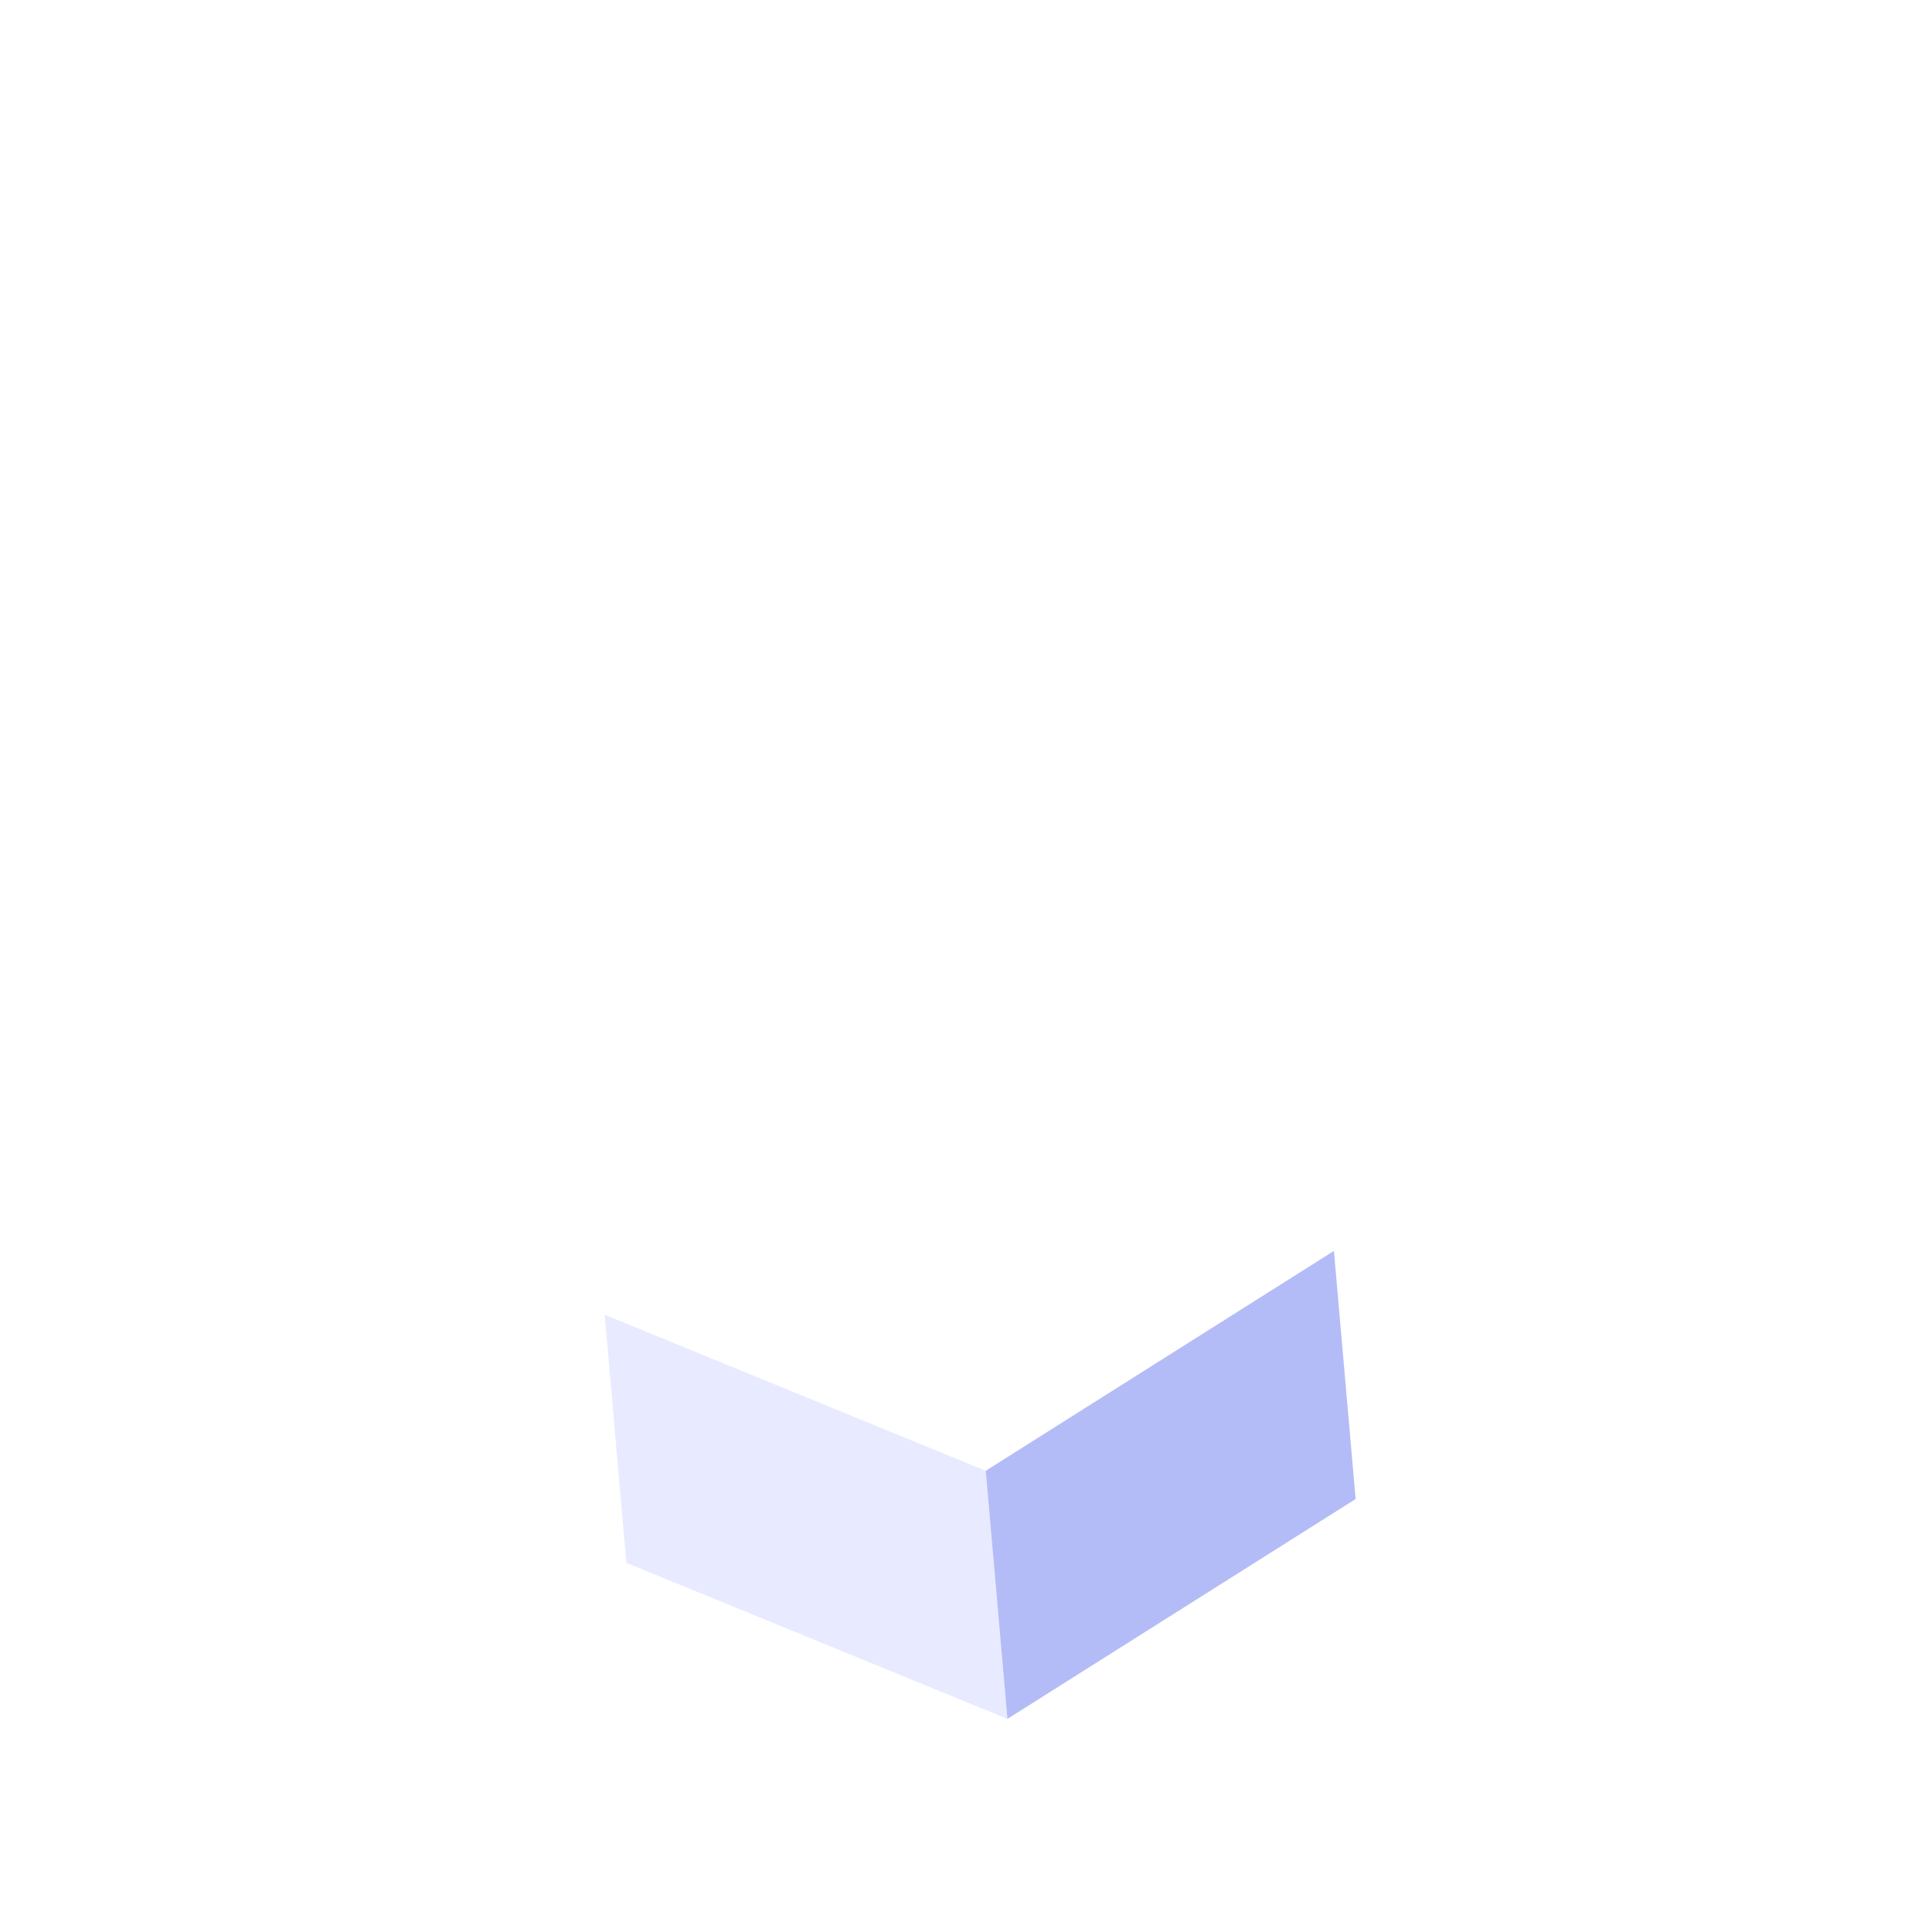
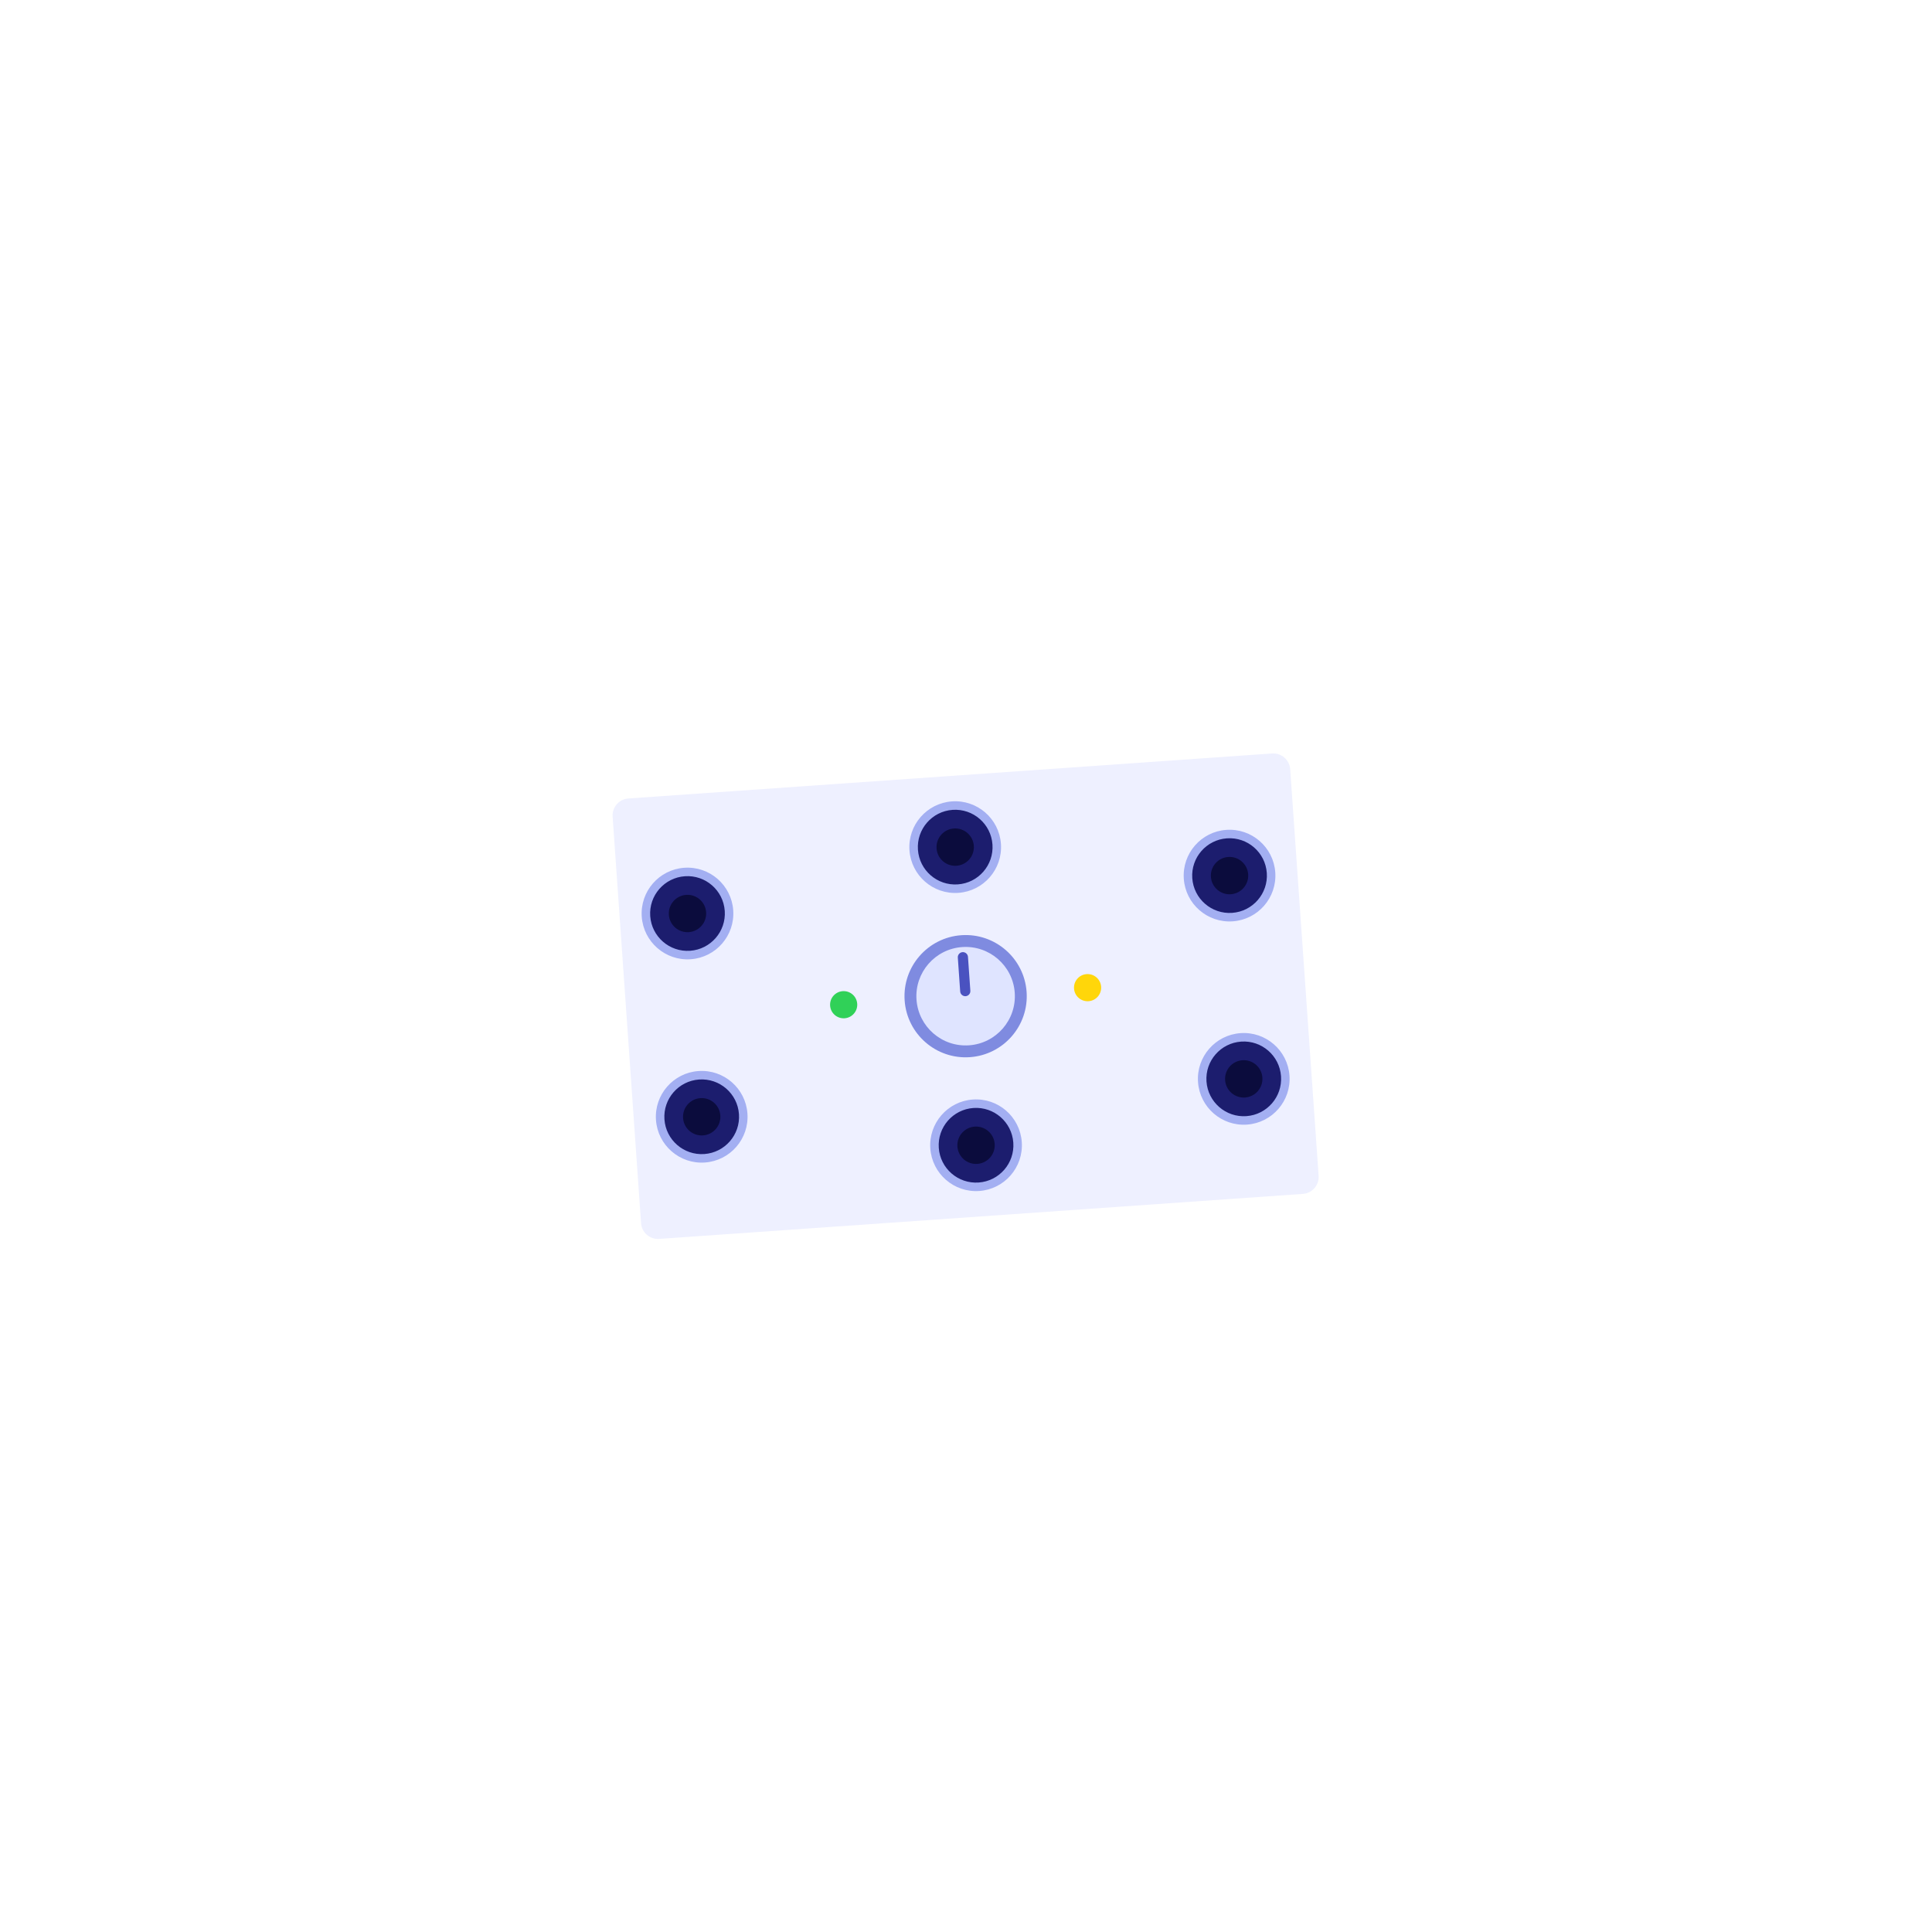
<svg xmlns="http://www.w3.org/2000/svg" viewBox="0 0 1024 1024">
-   <g transform="translate(0 20) rotate(-5 512 640)">
-     <polygon points="318,660 512,760 512,892 318,792" fill="#e8ebff" />
-     <polygon points="706,660 512,760 512,892 706,792" fill="#b3bcf6" />
+   <g transform="translate(51 51) scale(0.9) rotate(-4 512 530)">
+     <rect x="312" y="400" width="400" height="260" rx="10" fill="#eef0ff" />
+     <circle cx="352" cy="470" r="27" fill="#a3aff2" />
+     <circle cx="352" cy="470" r="22" fill="#1c1d6e" />
+     <circle cx="352" cy="470" r="11" fill="#0b0c3d" />
+     <circle cx="352" cy="590" r="27" fill="#a3aff2" />
+     <circle cx="352" cy="590" r="22" fill="#1c1d6e" />
+     <circle cx="352" cy="590" r="11" fill="#0b0c3d" />
+     <circle cx="672" cy="470" r="27" fill="#a3aff2" />
+     <circle cx="672" cy="470" r="22" fill="#1c1d6e" />
+     <circle cx="672" cy="470" r="11" fill="#0b0c3d" />
+     <circle cx="672" cy="590" r="27" fill="#a3aff2" />
+     <circle cx="672" cy="590" r="22" fill="#1c1d6e" />
+     <circle cx="672" cy="590" r="11" fill="#0b0c3d" />
+     <circle cx="512" cy="442" r="27" fill="#a3aff2" />
+     <circle cx="512" cy="442" r="22" fill="#1c1d6e" />
+     <circle cx="512" cy="442" r="11" fill="#0b0c3d" />
+     <circle cx="512" cy="618" r="27" fill="#a3aff2" />
+     <circle cx="512" cy="618" r="22" fill="#1c1d6e" />
+     <circle cx="512" cy="618" r="11" fill="#0b0c3d" />
+     <circle cx="512" cy="530" r="36" fill="#7f8be0" />
+     <circle cx="512" cy="530" r="29" fill="#dfe4ff" />
+     <rect x="509" y="504" width="6" height="26" rx="3" fill="#4a52c0" />
+     <circle cx="440" cy="530" r="8" fill="#30d158" />
+     <circle cx="584" cy="530" r="8" fill="#ffd60a" />
  </g>
</svg>
